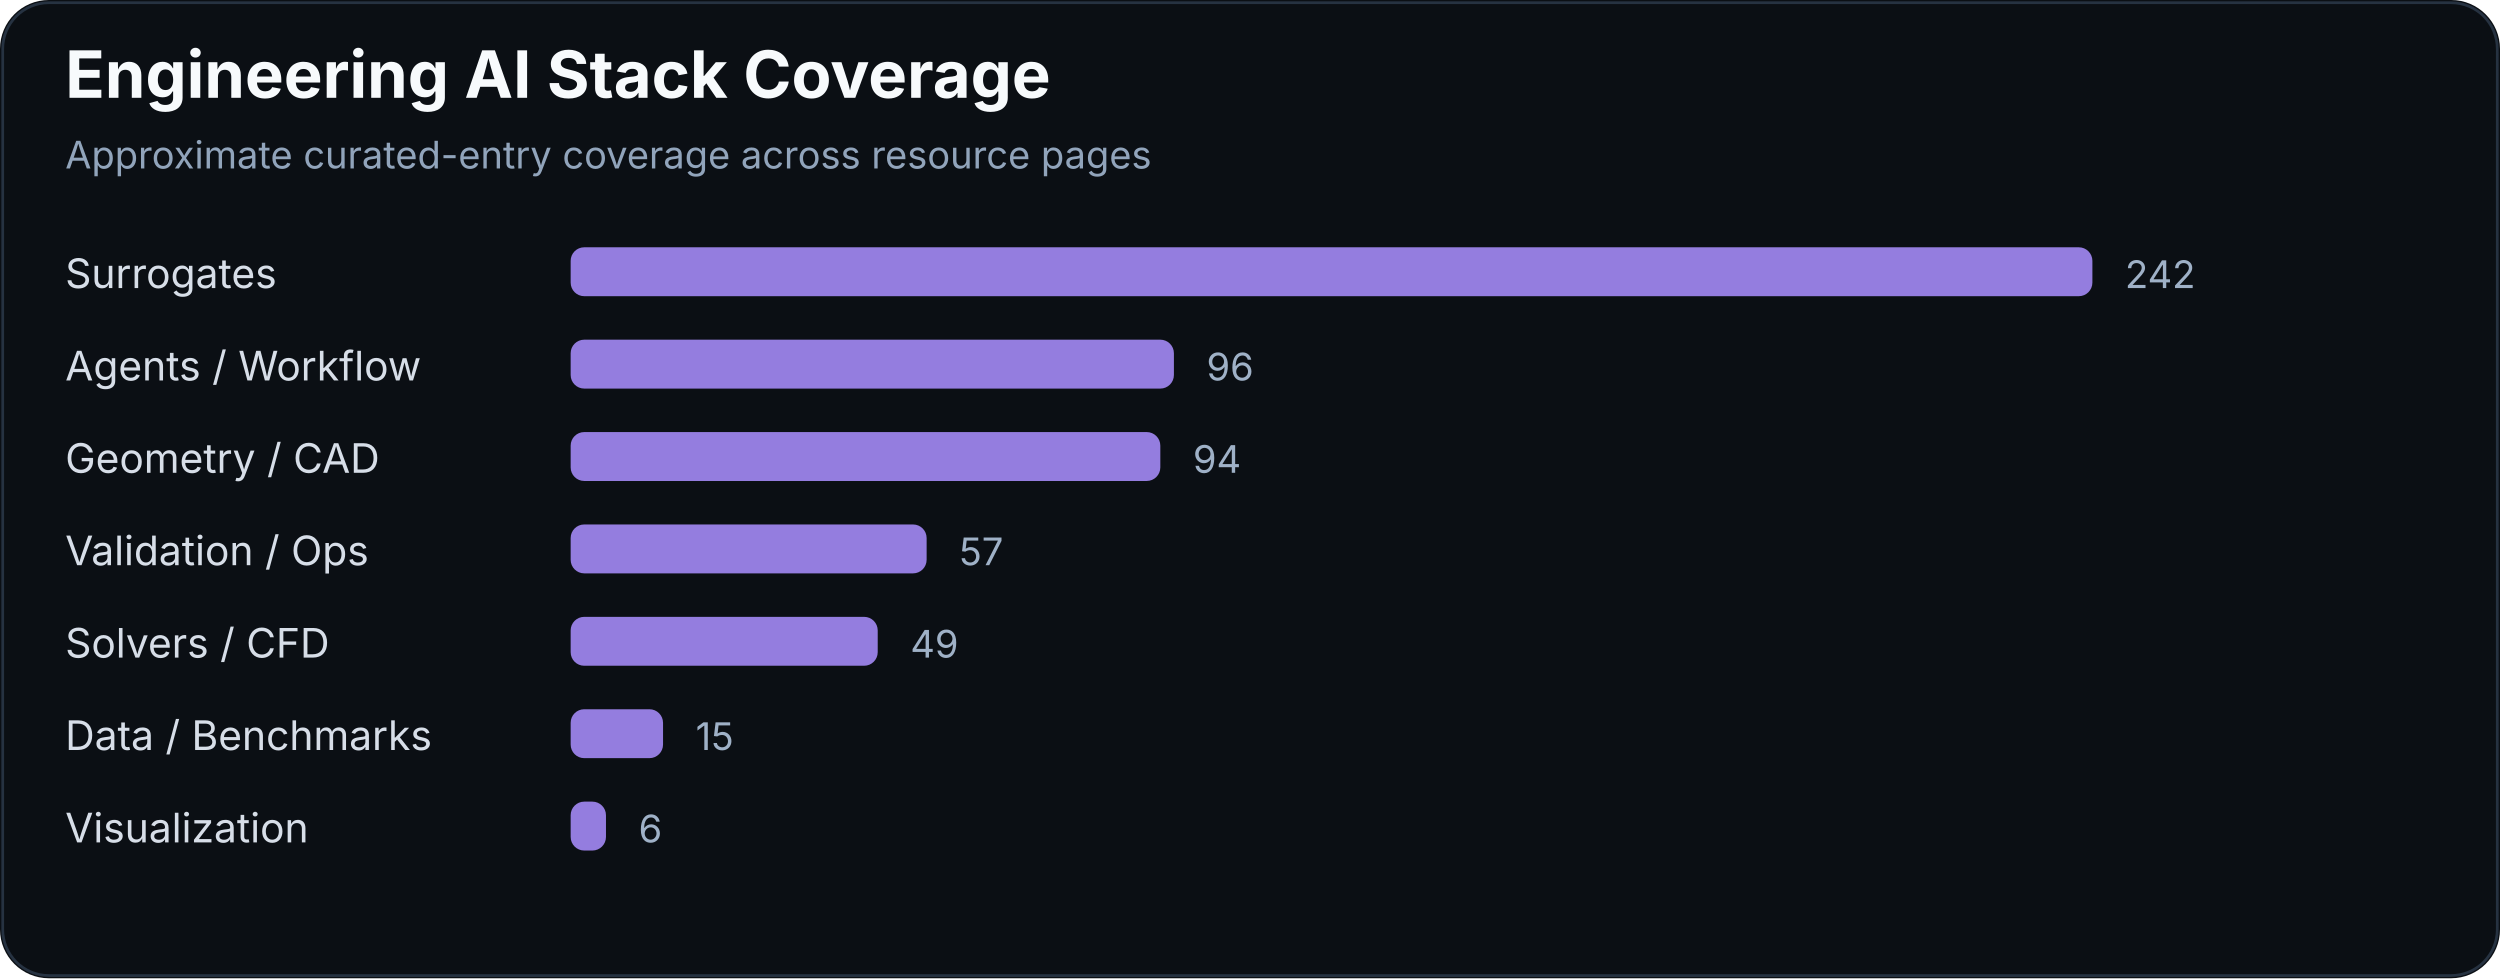
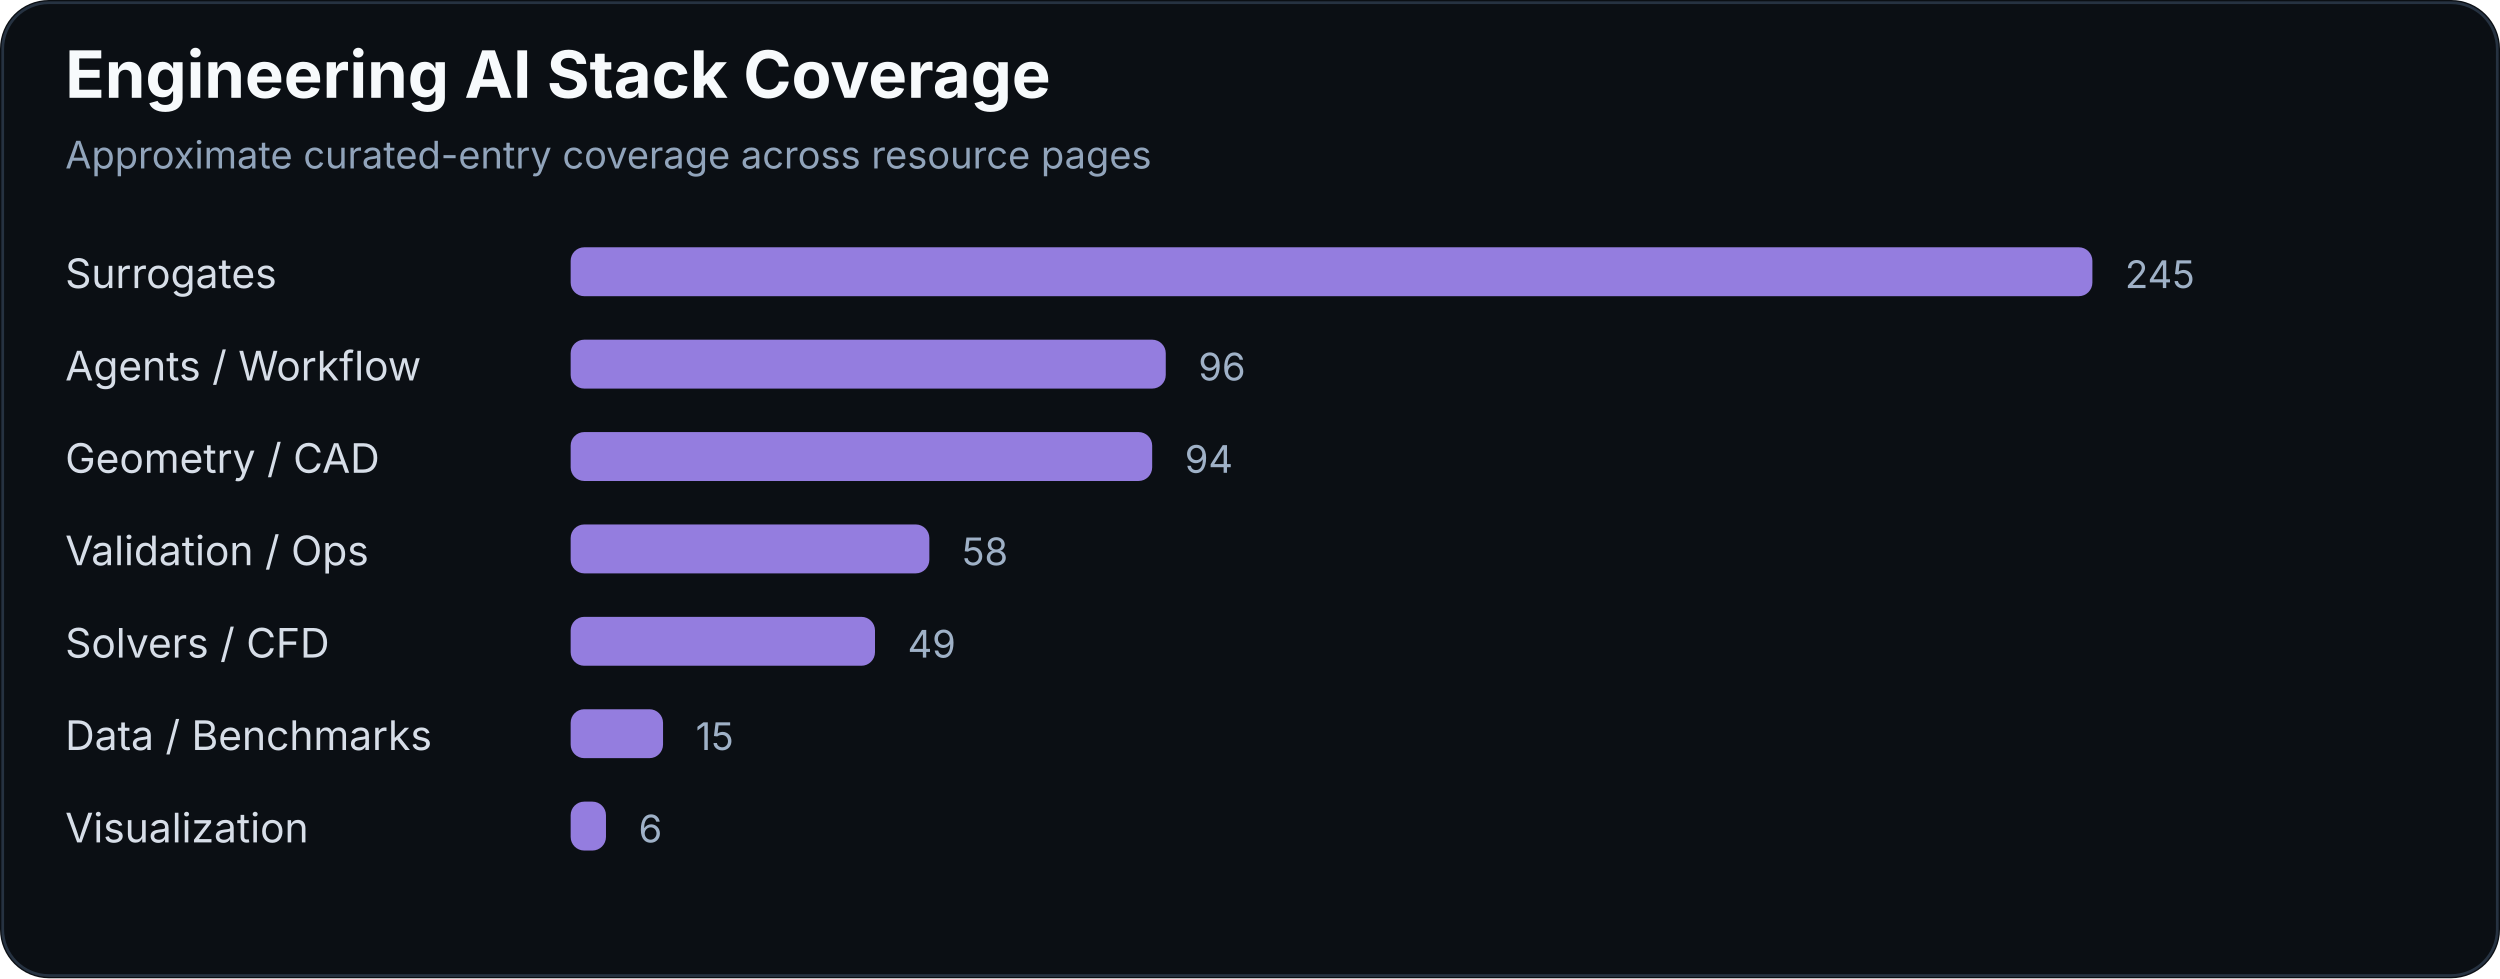
<svg xmlns="http://www.w3.org/2000/svg" width="920" height="360" viewBox="0 0 920 360">
  <rect width="100%" height="100%" rx="18" fill="#0b0f14" />
  <rect x="1" y="1" width="918" height="358" rx="17" fill="none" stroke="#263241" />
  <text x="24" y="36" font-size="24" font-family="Inter, ui-sans-serif, system-ui, -apple-system, Segoe UI, sans-serif" font-weight="700" fill="#f7fafc">Engineering AI Stack Coverage</text>
  <text x="24" y="62" font-size="14" font-family="Inter, ui-sans-serif, system-ui, -apple-system, Segoe UI, sans-serif" fill="#91a4bb">Approximate curated-entry coverage across resource pages</text>
  <g font-family="Inter, ui-sans-serif, system-ui, -apple-system, Segoe UI, sans-serif">
    <text x="24" y="106" font-size="15" fill="#d7dee8">Surrogates</text>
    <rect x="210" y="91" width="560" height="18" rx="5" fill="#a78bfa" opacity="0.88" />
-     <text x="782" y="106" font-size="14" fill="#9fb1c7">242</text>
+     <text x="782" y="106" font-size="14" fill="#9fb1c7">245</text>
    <text x="24" y="140" font-size="15" fill="#d7dee8">Agents / Workflow</text>
-     <rect x="210" y="125" width="222" height="18" rx="5" fill="#a78bfa" opacity="0.88" />
-     <text x="444" y="140" font-size="14" fill="#9fb1c7">96</text>
+     <rect x="210" y="125" width="219" height="18" rx="5" fill="#a78bfa" opacity="0.88" />
+     <text x="441" y="140" font-size="14" fill="#9fb1c7">96</text>
    <text x="24" y="174" font-size="15" fill="#d7dee8">Geometry / CAD</text>
-     <rect x="210" y="159" width="217" height="18" rx="5" fill="#a78bfa" opacity="0.88" />
-     <text x="439" y="174" font-size="14" fill="#9fb1c7">94</text>
+     <rect x="210" y="159" width="214" height="18" rx="5" fill="#a78bfa" opacity="0.88" />
+     <text x="436" y="174" font-size="14" fill="#9fb1c7">94</text>
    <text x="24" y="208" font-size="15" fill="#d7dee8">Validation / Ops</text>
-     <rect x="210" y="193" width="131" height="18" rx="5" fill="#a78bfa" opacity="0.88" />
-     <text x="353" y="208" font-size="14" fill="#9fb1c7">57</text>
+     <rect x="210" y="193" width="132" height="18" rx="5" fill="#a78bfa" opacity="0.88" />
+     <text x="354" y="208" font-size="14" fill="#9fb1c7">58</text>
    <text x="24" y="242" font-size="15" fill="#d7dee8">Solvers / CFD</text>
-     <rect x="210" y="227" width="113" height="18" rx="5" fill="#a78bfa" opacity="0.88" />
-     <text x="335" y="242" font-size="14" fill="#9fb1c7">49</text>
+     <rect x="210" y="227" width="112" height="18" rx="5" fill="#a78bfa" opacity="0.88" />
+     <text x="334" y="242" font-size="14" fill="#9fb1c7">49</text>
    <text x="24" y="276" font-size="15" fill="#d7dee8">Data / Benchmarks</text>
    <rect x="210" y="261" width="34" height="18" rx="5" fill="#a78bfa" opacity="0.88" />
    <text x="256" y="276" font-size="14" fill="#9fb1c7">15</text>
    <text x="24" y="310" font-size="15" fill="#d7dee8">Visualization</text>
    <rect x="210" y="295" width="13" height="18" rx="5" fill="#a78bfa" opacity="0.88" />
    <text x="235" y="310" font-size="14" fill="#9fb1c7">6</text>
  </g>
</svg>
